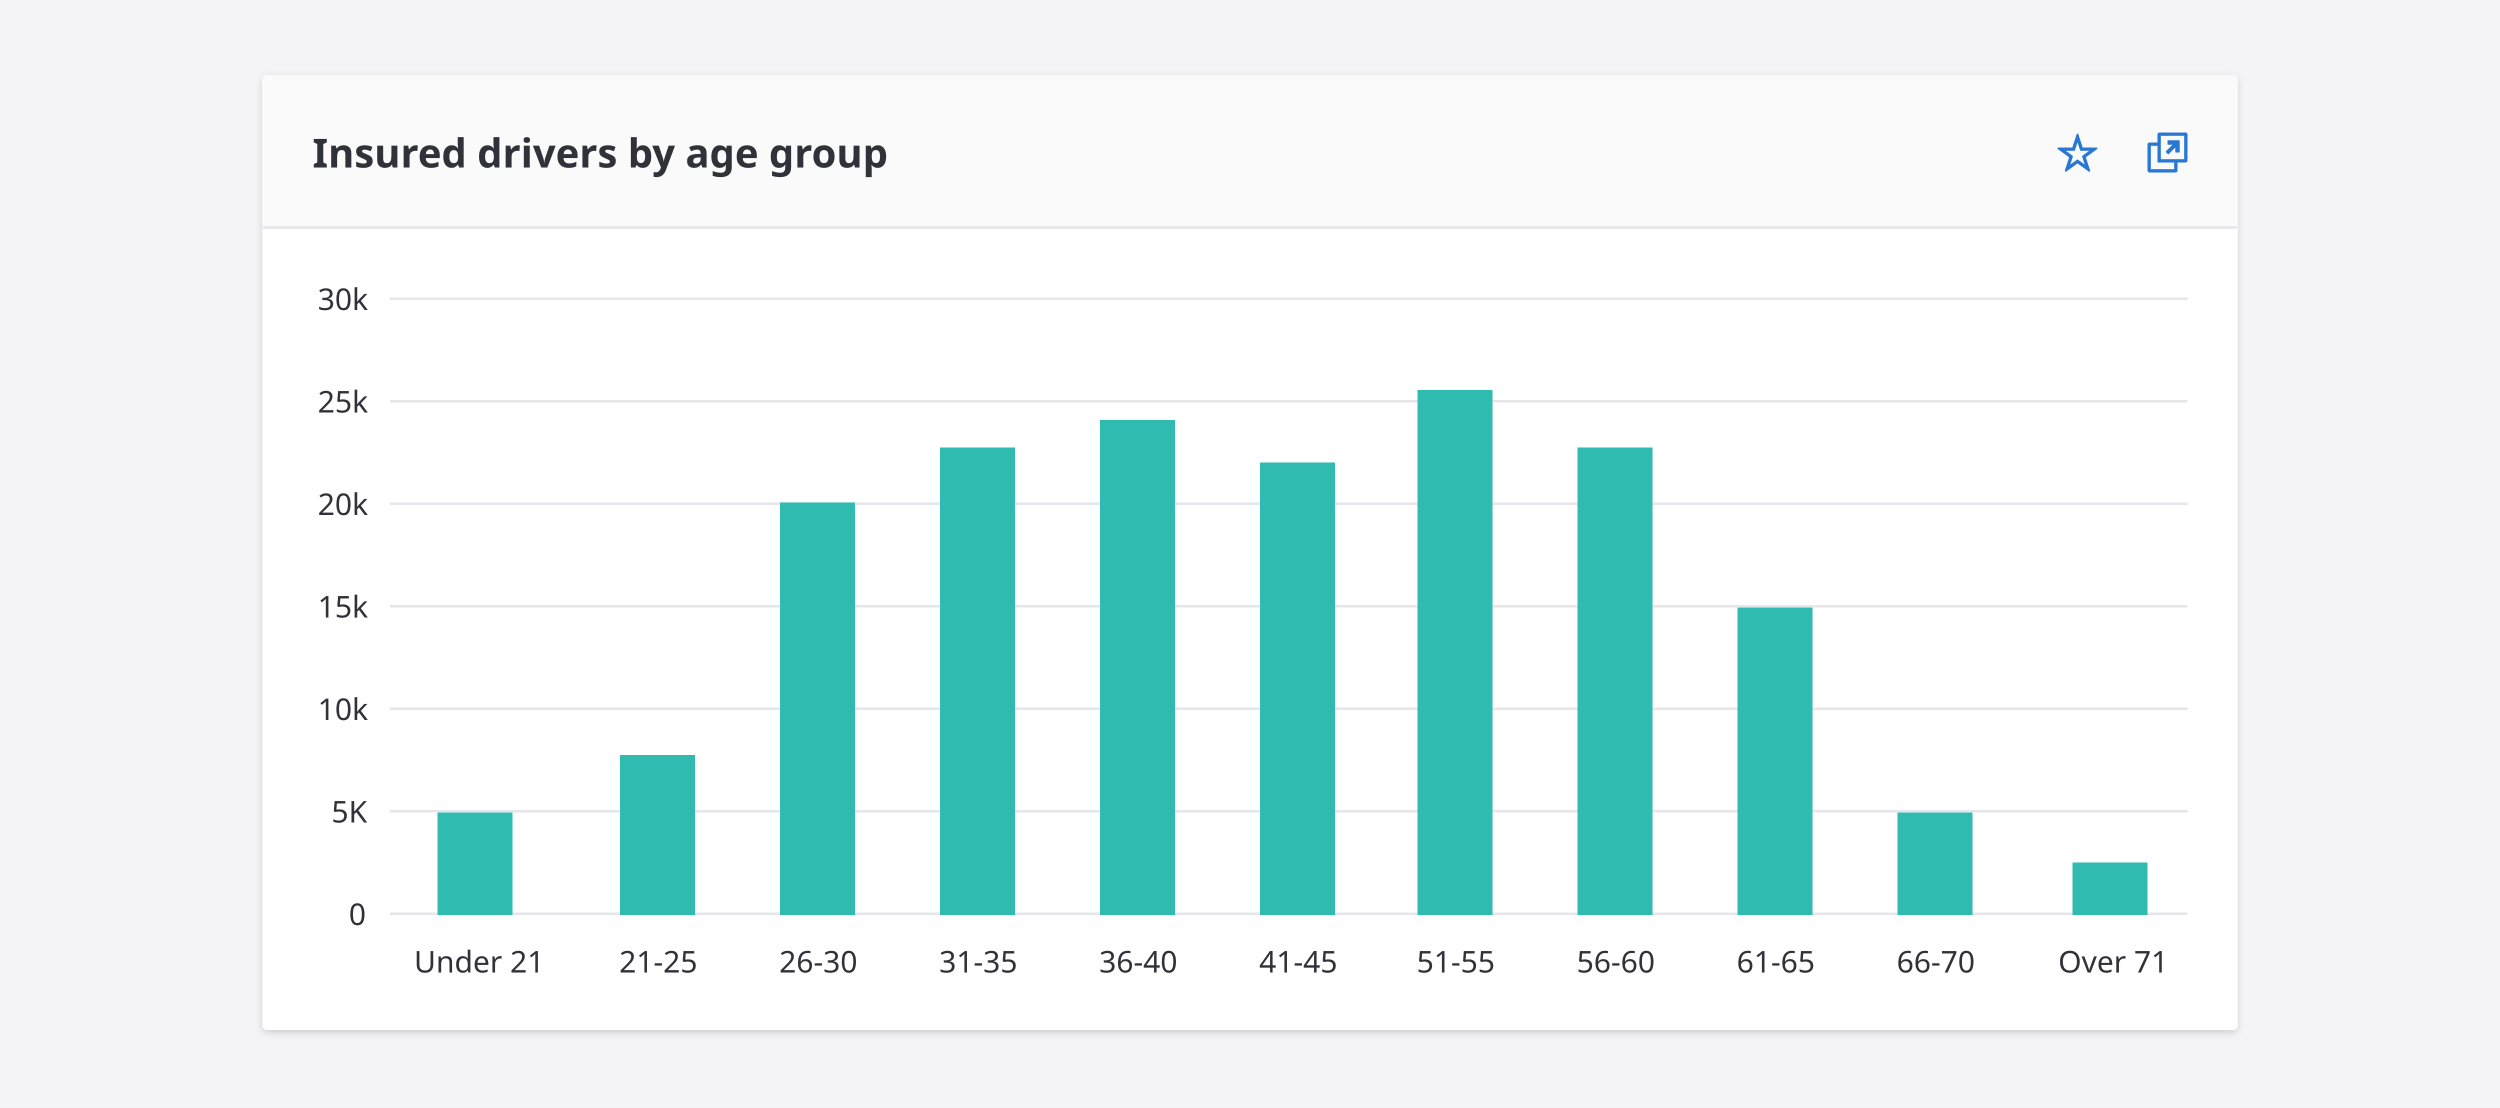
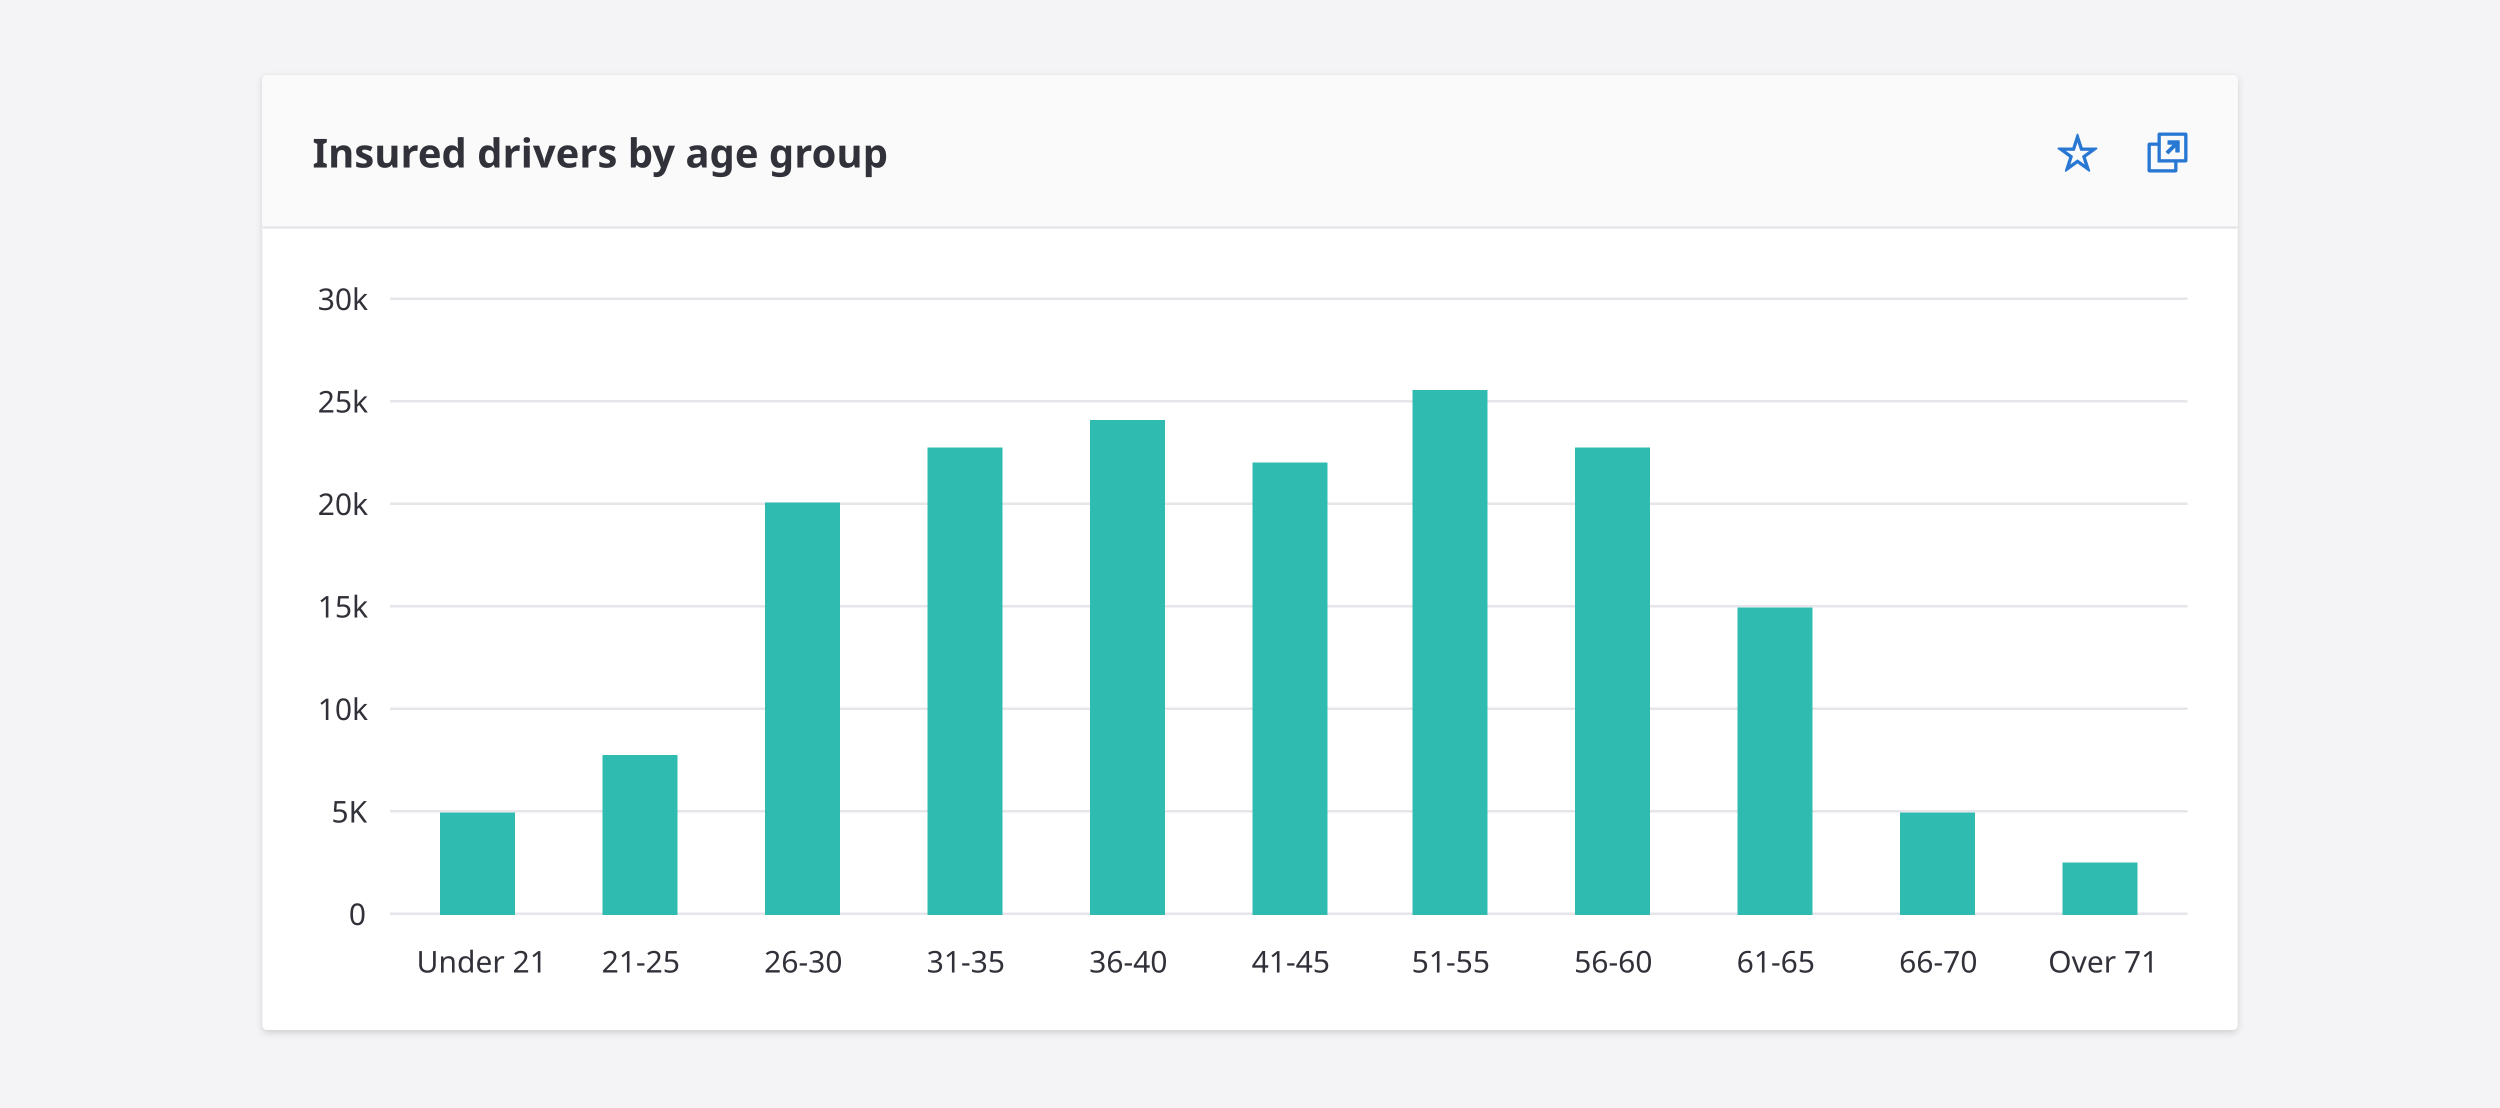
<svg xmlns="http://www.w3.org/2000/svg" width="1000" height="443" viewBox="0 0 1000 443">
  <defs>
    <filter id="Card" x="100.5" y="26.5" width="799" height="391" filterUnits="userSpaceOnUse">
      <feOffset dy="1" input="SourceAlpha" />
      <feGaussianBlur stdDeviation="1.5" result="blur" />
      <feFlood flood-opacity="0.161" />
      <feComposite operator="in" in2="blur" />
      <feComposite in="SourceGraphic" />
    </filter>
    <clipPath id="clip-bar_chart_-_vertical">
      <rect width="1000" height="443" />
    </clipPath>
  </defs>
  <g id="bar_chart_-_vertical" data-name="bar chart - vertical" clip-path="url(#clip-bar_chart_-_vertical)">
    <rect width="1000" height="443" fill="#f4f4f6" />
    <g id="Card-2" data-name="Card" transform="translate(105 30)">
      <g transform="matrix(1, 0, 0, 1, -105, -30)" filter="url(#Card)">
        <rect id="Card-3" data-name="Card" width="790" height="382" rx="2" transform="translate(105 30)" fill="#fff" />
      </g>
      <rect id="Card-4" data-name="Card" width="790" height="61" rx="2" fill="#fafafa" />
      <text id="Insured_drivers_by_age_group" data-name="Insured drivers by age group" transform="translate(20 37)" fill="#31313a" font-size="16" font-family="SegoeUI-Semibold, Segoe UI" font-weight="600">
        <tspan x="0" y="0">Insured drivers by age group</tspan>
      </text>
      <line id="Line_27" data-name="Line 27" x2="790" transform="translate(0 61)" fill="none" stroke="#e6e6ea" stroke-width="1" />
      <g id="External" transform="translate(754 23)">
        <g id="Group_270302" data-name="Group 270302" transform="translate(0 0)">
          <g id="Group_270301" data-name="Group 270301">
            <path id="Path_101932" data-name="Path 101932" d="M8.169,8.655a.212.212,0,0,0,.3,0l2.642-2.639V7.8a.192.192,0,0,0,.2.2h1.376a.2.2,0,0,0,.2-.2V3.312a.2.2,0,0,0-.2-.2l-4.477,0a.21.21,0,0,0-.21.21V4.689a.2.2,0,0,0,.2.2H9.985L7.342,7.528a.214.214,0,0,0,0,.3Z" fill="#2777d3" />
            <path id="Path_101933" data-name="Path 101933" d="M15.24,0H4.76A.762.762,0,0,0,4,.76V4H.76A.762.762,0,0,0,0,4.76V15.24A.762.762,0,0,0,.76,16H11.24a.762.762,0,0,0,.76-.76V12h3.24a.762.762,0,0,0,.76-.76V.76A.762.762,0,0,0,15.24,0ZM10.667,14.667H1.333V5.333H4V12h6.667Zm4-4H5.333V1.333h9.334Z" fill="#2777d3" />
          </g>
          <rect id="Rectangle_11495" data-name="Rectangle 11495" width="16" height="16" transform="translate(0.001 0)" fill="none" />
        </g>
      </g>
      <g id="Favorite-empty" transform="translate(718 23)">
        <g id="Group_270307" data-name="Group 270307">
          <path id="Path_101936" data-name="Path 101936" d="M8.8,6.412l.225.691a.332.332,0,0,0,.317.23h3.313L10.561,8.854l-.587.427a.334.334,0,0,0-.122.372l.225.691.8,2.46-2.092-1.52L8.2,10.857a.333.333,0,0,0-.392,0l-.588.427L5.124,12.8l.8-2.46.225-.691a.334.334,0,0,0-.122-.372l-.587-.427L3.346,7.333H6.659a.332.332,0,0,0,.317-.23L7.2,6.412,8,3.952ZM8,.453A.359.359,0,0,0,7.653.7L5.933,6H.366a.365.365,0,0,0-.215.66l4.5,3.272-1.72,5.3a.364.364,0,0,0,.561.408L8,12.363l4.5,3.272a.364.364,0,0,0,.561-.408l-1.72-5.3,4.5-3.272A.365.365,0,0,0,15.634,6H10.067L8.347.7A.359.359,0,0,0,8,.453Z" transform="translate(0)" fill="#2777d3" />
          <rect id="Rectangle_11503" data-name="Rectangle 11503" width="16" height="16" transform="translate(0)" fill="none" />
        </g>
      </g>
      <g id="Group_270725" data-name="Group 270725" transform="translate(411 3)">
        <rect id="Rectangle_11693" data-name="Rectangle 11693" width="719" height="1" transform="translate(359 333) rotate(180)" fill="#e6e6ea" />
        <rect id="Rectangle_11694" data-name="Rectangle 11694" width="719" height="1" transform="translate(359 292) rotate(180)" fill="#e6e6ea" />
        <rect id="Rectangle_11695" data-name="Rectangle 11695" width="719" height="1" transform="translate(359 251) rotate(180)" fill="#e6e6ea" />
        <rect id="Rectangle_11696" data-name="Rectangle 11696" width="719" height="1" transform="translate(359 210) rotate(180)" fill="#e6e6ea" />
        <rect id="Rectangle_11697" data-name="Rectangle 11697" width="719" height="1" transform="translate(359 169) rotate(180)" fill="#e6e6ea" />
        <rect id="Rectangle_11698" data-name="Rectangle 11698" width="719" height="1" transform="translate(359 128) rotate(180)" fill="#e6e6ea" />
        <rect id="Rectangle_11699" data-name="Rectangle 11699" width="719" height="1" transform="translate(359 87) rotate(180)" fill="#e6e6ea" />
        <text id="_30k" data-name="30k" transform="translate(-370 91)" fill="#31313a" font-size="12" font-family="SegoeUI, Segoe UI">
          <tspan x="-18.902" y="0">30k</tspan>
        </text>
        <text id="_25k" data-name="25k" transform="translate(-370 132)" fill="#31313a" font-size="12" font-family="SegoeUI, Segoe UI">
          <tspan x="-18.902" y="0">25k</tspan>
        </text>
        <text id="_0" data-name="0" transform="translate(-370 337)" fill="#31313a" font-size="12" font-family="SegoeUI, Segoe UI">
          <tspan x="-6.469" y="0">0</tspan>
        </text>
        <text id="_5K" data-name="5K" transform="translate(-370 296)" fill="#31313a" font-size="12" font-family="SegoeUI, Segoe UI">
          <tspan x="-13.43" y="0">5K</tspan>
        </text>
        <text id="_10k" data-name="10k" transform="translate(-370 255)" fill="#31313a" font-size="12" font-family="SegoeUI, Segoe UI">
          <tspan x="-18.902" y="0">10k</tspan>
        </text>
        <text id="_15k" data-name="15k" transform="translate(-370 214)" fill="#31313a" font-size="12" font-family="SegoeUI, Segoe UI">
          <tspan x="-18.902" y="0">15k</tspan>
        </text>
        <text id="_20k" data-name="20k" transform="translate(-370 173)" fill="#31313a" font-size="12" font-family="SegoeUI, Segoe UI">
          <tspan x="-18.902" y="0">20k</tspan>
        </text>
-         <text id="Under_21" data-name="Under 21" transform="translate(-326 356)" fill="#31313a" font-size="12" font-family="SegoeUI, Segoe UI">
+         <text id="Under_21" data-name="Under 21" transform="translate(-325 356)" fill="#31313a" font-size="12" font-family="SegoeUI, Segoe UI">
          <tspan x="-24.387" y="0">Under 21</tspan>
        </text>
-         <text id="_41-45" data-name="41-45" transform="translate(3 356)" fill="#31313a" font-size="12" font-family="SegoeUI, Segoe UI">
+         <text id="_41-45" data-name="41-45" transform="translate(0 356)" fill="#31313a" font-size="12" font-family="SegoeUI, Segoe UI">
          <tspan x="-15.337" y="0">41-45</tspan>
        </text>
-         <text id="_21-25" data-name="21-25" transform="translate(-253 356)" fill="#31313a" font-size="12" font-family="SegoeUI, Segoe UI">
+         <text id="_21-25" data-name="21-25" transform="translate(-260 356)" fill="#31313a" font-size="12" font-family="SegoeUI, Segoe UI">
          <tspan x="-15.337" y="0">21-25</tspan>
        </text>
-         <text id="_31-35" data-name="31-35" transform="translate(-125 356)" fill="#31313a" font-size="12" font-family="SegoeUI, Segoe UI">
+         <text id="_31-35" data-name="31-35" transform="translate(-130 356)" fill="#31313a" font-size="12" font-family="SegoeUI, Segoe UI">
          <tspan x="-15.337" y="0">31-35</tspan>
        </text>
-         <text id="_26-30" data-name="26-30" transform="translate(-189 356)" fill="#31313a" font-size="12" font-family="SegoeUI, Segoe UI">
+         <text id="_26-30" data-name="26-30" transform="translate(-195 356)" fill="#31313a" font-size="12" font-family="SegoeUI, Segoe UI">
          <tspan x="-15.337" y="0">26-30</tspan>
        </text>
-         <rect id="Rectangle_11573" data-name="Rectangle 11573" width="41" height="30" transform="translate(-341 333) rotate(-90)" fill="#30bbb1" />
-         <rect id="Rectangle_11574" data-name="Rectangle 11574" width="64" height="30" transform="translate(-268 333) rotate(-90)" fill="#30bbb1" />
-         <rect id="Rectangle_11666" data-name="Rectangle 11666" width="165" height="30" transform="translate(-204 333) rotate(-90)" fill="#30bbb1" />
-         <rect id="Rectangle_11667" data-name="Rectangle 11667" width="187" height="30" transform="translate(-140 333) rotate(-90)" fill="#30bbb1" />
-         <rect id="Rectangle_11668" data-name="Rectangle 11668" width="198" height="30" transform="translate(-76 333) rotate(-90)" fill="#30bbb1" />
-         <rect id="Rectangle_11787" data-name="Rectangle 11787" width="181" height="30" transform="translate(-12 333) rotate(-90)" fill="#30bbb1" />
-         <rect id="Rectangle_11789" data-name="Rectangle 11789" width="210" height="30" transform="translate(51 333) rotate(-90)" fill="#30bbb1" />
-         <rect id="Rectangle_11791" data-name="Rectangle 11791" width="187" height="30" transform="translate(115 333) rotate(-90)" fill="#30bbb1" />
+         <rect id="Rectangle_11573" data-name="Rectangle 11573" width="41" height="30" transform="translate(-340 333) rotate(-90)" fill="#30bbb1" />
+         <rect id="Rectangle_11574" data-name="Rectangle 11574" width="64" height="30" transform="translate(-275 333) rotate(-90)" fill="#30bbb1" />
+         <rect id="Rectangle_11666" data-name="Rectangle 11666" width="165" height="30" transform="translate(-210 333) rotate(-90)" fill="#30bbb1" />
+         <rect id="Rectangle_11667" data-name="Rectangle 11667" width="187" height="30" transform="translate(-145 333) rotate(-90)" fill="#30bbb1" />
+         <rect id="Rectangle_11668" data-name="Rectangle 11668" width="198" height="30" transform="translate(-80 333) rotate(-90)" fill="#30bbb1" />
+         <rect id="Rectangle_11787" data-name="Rectangle 11787" width="181" height="30" transform="translate(-15 333) rotate(-90)" fill="#30bbb1" />
+         <rect id="Rectangle_11789" data-name="Rectangle 11789" width="210" height="30" transform="translate(49 333) rotate(-90)" fill="#30bbb1" />
+         <rect id="Rectangle_11791" data-name="Rectangle 11791" width="187" height="30" transform="translate(114 333) rotate(-90)" fill="#30bbb1" />
        <rect id="Rectangle_11792" data-name="Rectangle 11792" width="123" height="30" transform="translate(179 333) rotate(-90)" fill="#30bbb1" />
-         <rect id="Rectangle_11793" data-name="Rectangle 11793" width="41" height="30" transform="translate(243 333) rotate(-90)" fill="#30bbb1" />
-         <rect id="Rectangle_11794" data-name="Rectangle 11794" width="21" height="30" transform="translate(313 333) rotate(-90)" fill="#30bbb1" />
-         <text id="_36-40" data-name="36-40" transform="translate(-61 356)" fill="#31313a" font-size="12" font-family="SegoeUI, Segoe UI">
+         <rect id="Rectangle_11793" data-name="Rectangle 11793" width="41" height="30" transform="translate(244 333) rotate(-90)" fill="#30bbb1" />
+         <rect id="Rectangle_11794" data-name="Rectangle 11794" width="21" height="30" transform="translate(309 333) rotate(-90)" fill="#30bbb1" />
+         <text id="_36-40" data-name="36-40" transform="translate(-65 356)" fill="#31313a" font-size="12" font-family="SegoeUI, Segoe UI">
          <tspan x="-15.337" y="0">36-40</tspan>
        </text>
-         <text id="_51-55" data-name="51-55" transform="translate(66 356)" fill="#31313a" font-size="12" font-family="SegoeUI, Segoe UI">
+         <text id="_51-55" data-name="51-55" transform="translate(64 356)" fill="#31313a" font-size="12" font-family="SegoeUI, Segoe UI">
          <tspan x="-15.337" y="0">51-55</tspan>
        </text>
-         <text id="_56-60" data-name="56-60" transform="translate(130 356)" fill="#31313a" font-size="12" font-family="SegoeUI, Segoe UI">
+         <text id="_56-60" data-name="56-60" transform="translate(129 356)" fill="#31313a" font-size="12" font-family="SegoeUI, Segoe UI">
          <tspan x="-15.337" y="0">56-60</tspan>
        </text>
        <text id="_61-65" data-name="61-65" transform="translate(194 356)" fill="#31313a" font-size="12" font-family="SegoeUI, Segoe UI">
          <tspan x="-15.337" y="0">61-65</tspan>
        </text>
-         <text id="_66-70" data-name="66-70" transform="translate(258 356)" fill="#31313a" font-size="12" font-family="SegoeUI, Segoe UI">
+         <text id="_66-70" data-name="66-70" transform="translate(259 356)" fill="#31313a" font-size="12" font-family="SegoeUI, Segoe UI">
          <tspan x="-15.337" y="0">66-70</tspan>
        </text>
-         <text id="Over_71" data-name="Over 71" transform="translate(328 356)" fill="#31313a" font-size="12" font-family="SegoeUI, Segoe UI">
+         <text id="Over_71" data-name="Over 71" transform="translate(324 356)" fill="#31313a" font-size="12" font-family="SegoeUI, Segoe UI">
          <tspan x="-20.733" y="0">Over 71</tspan>
        </text>
      </g>
    </g>
  </g>
</svg>
